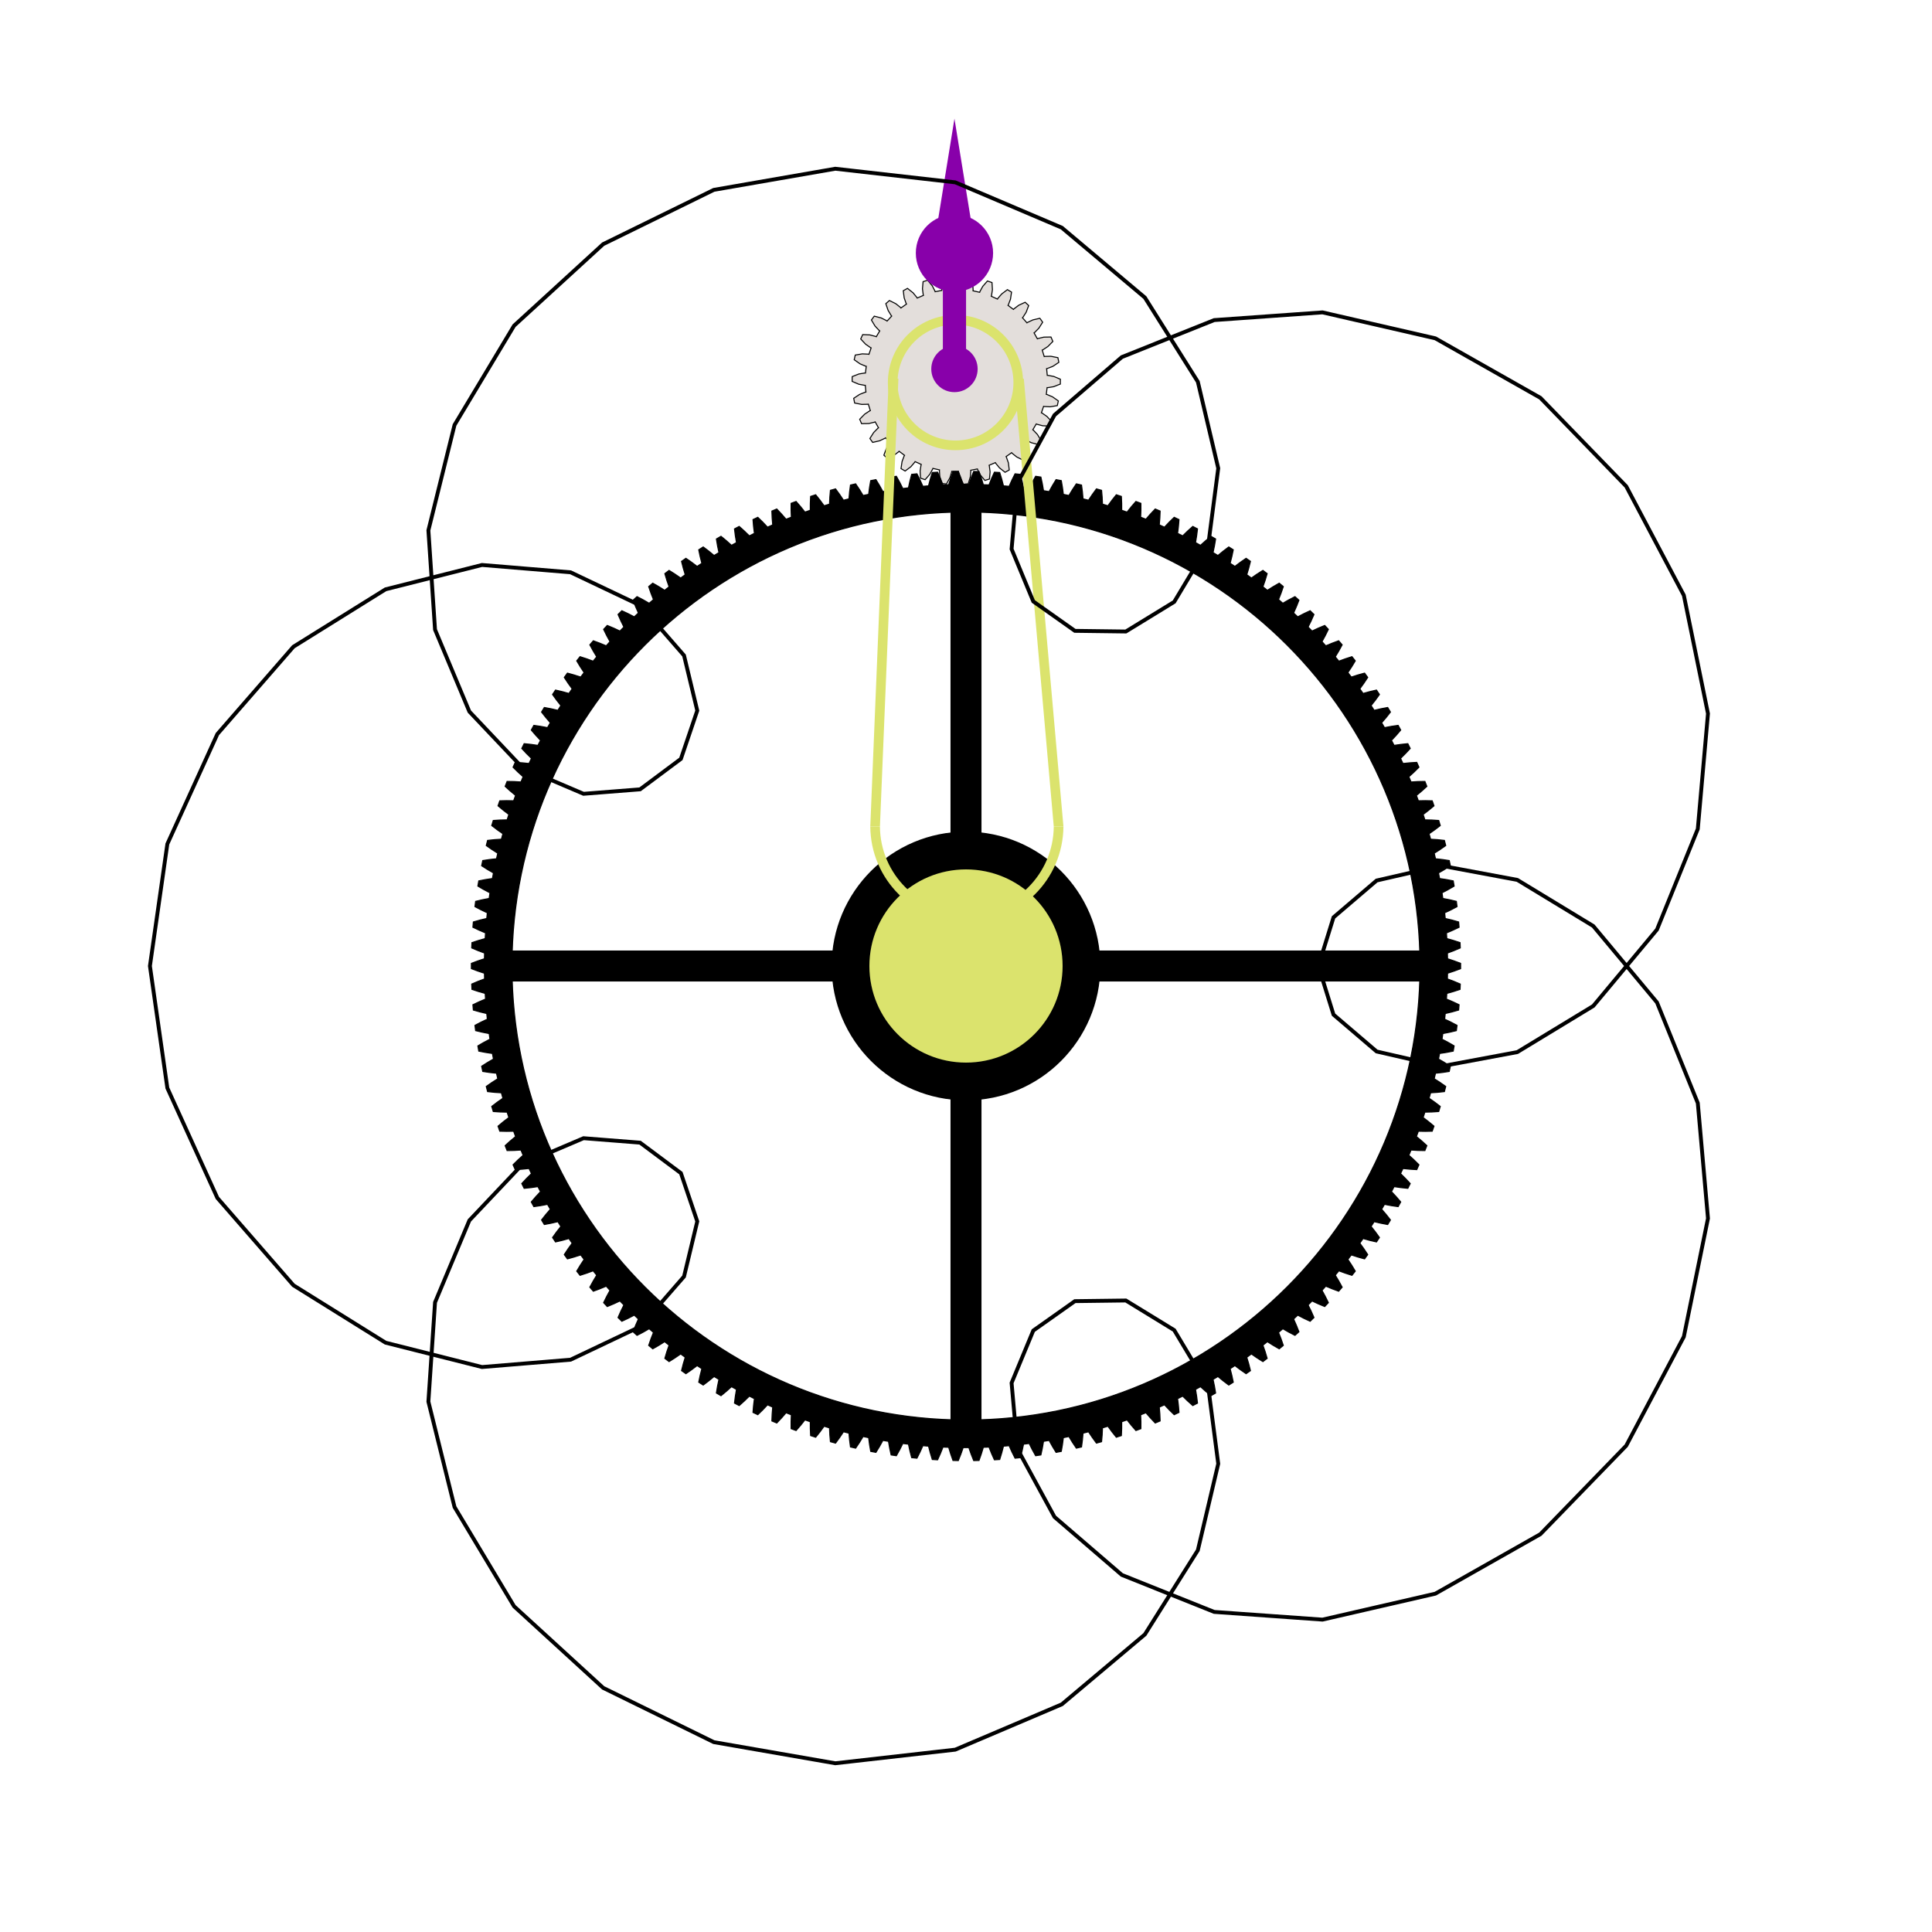
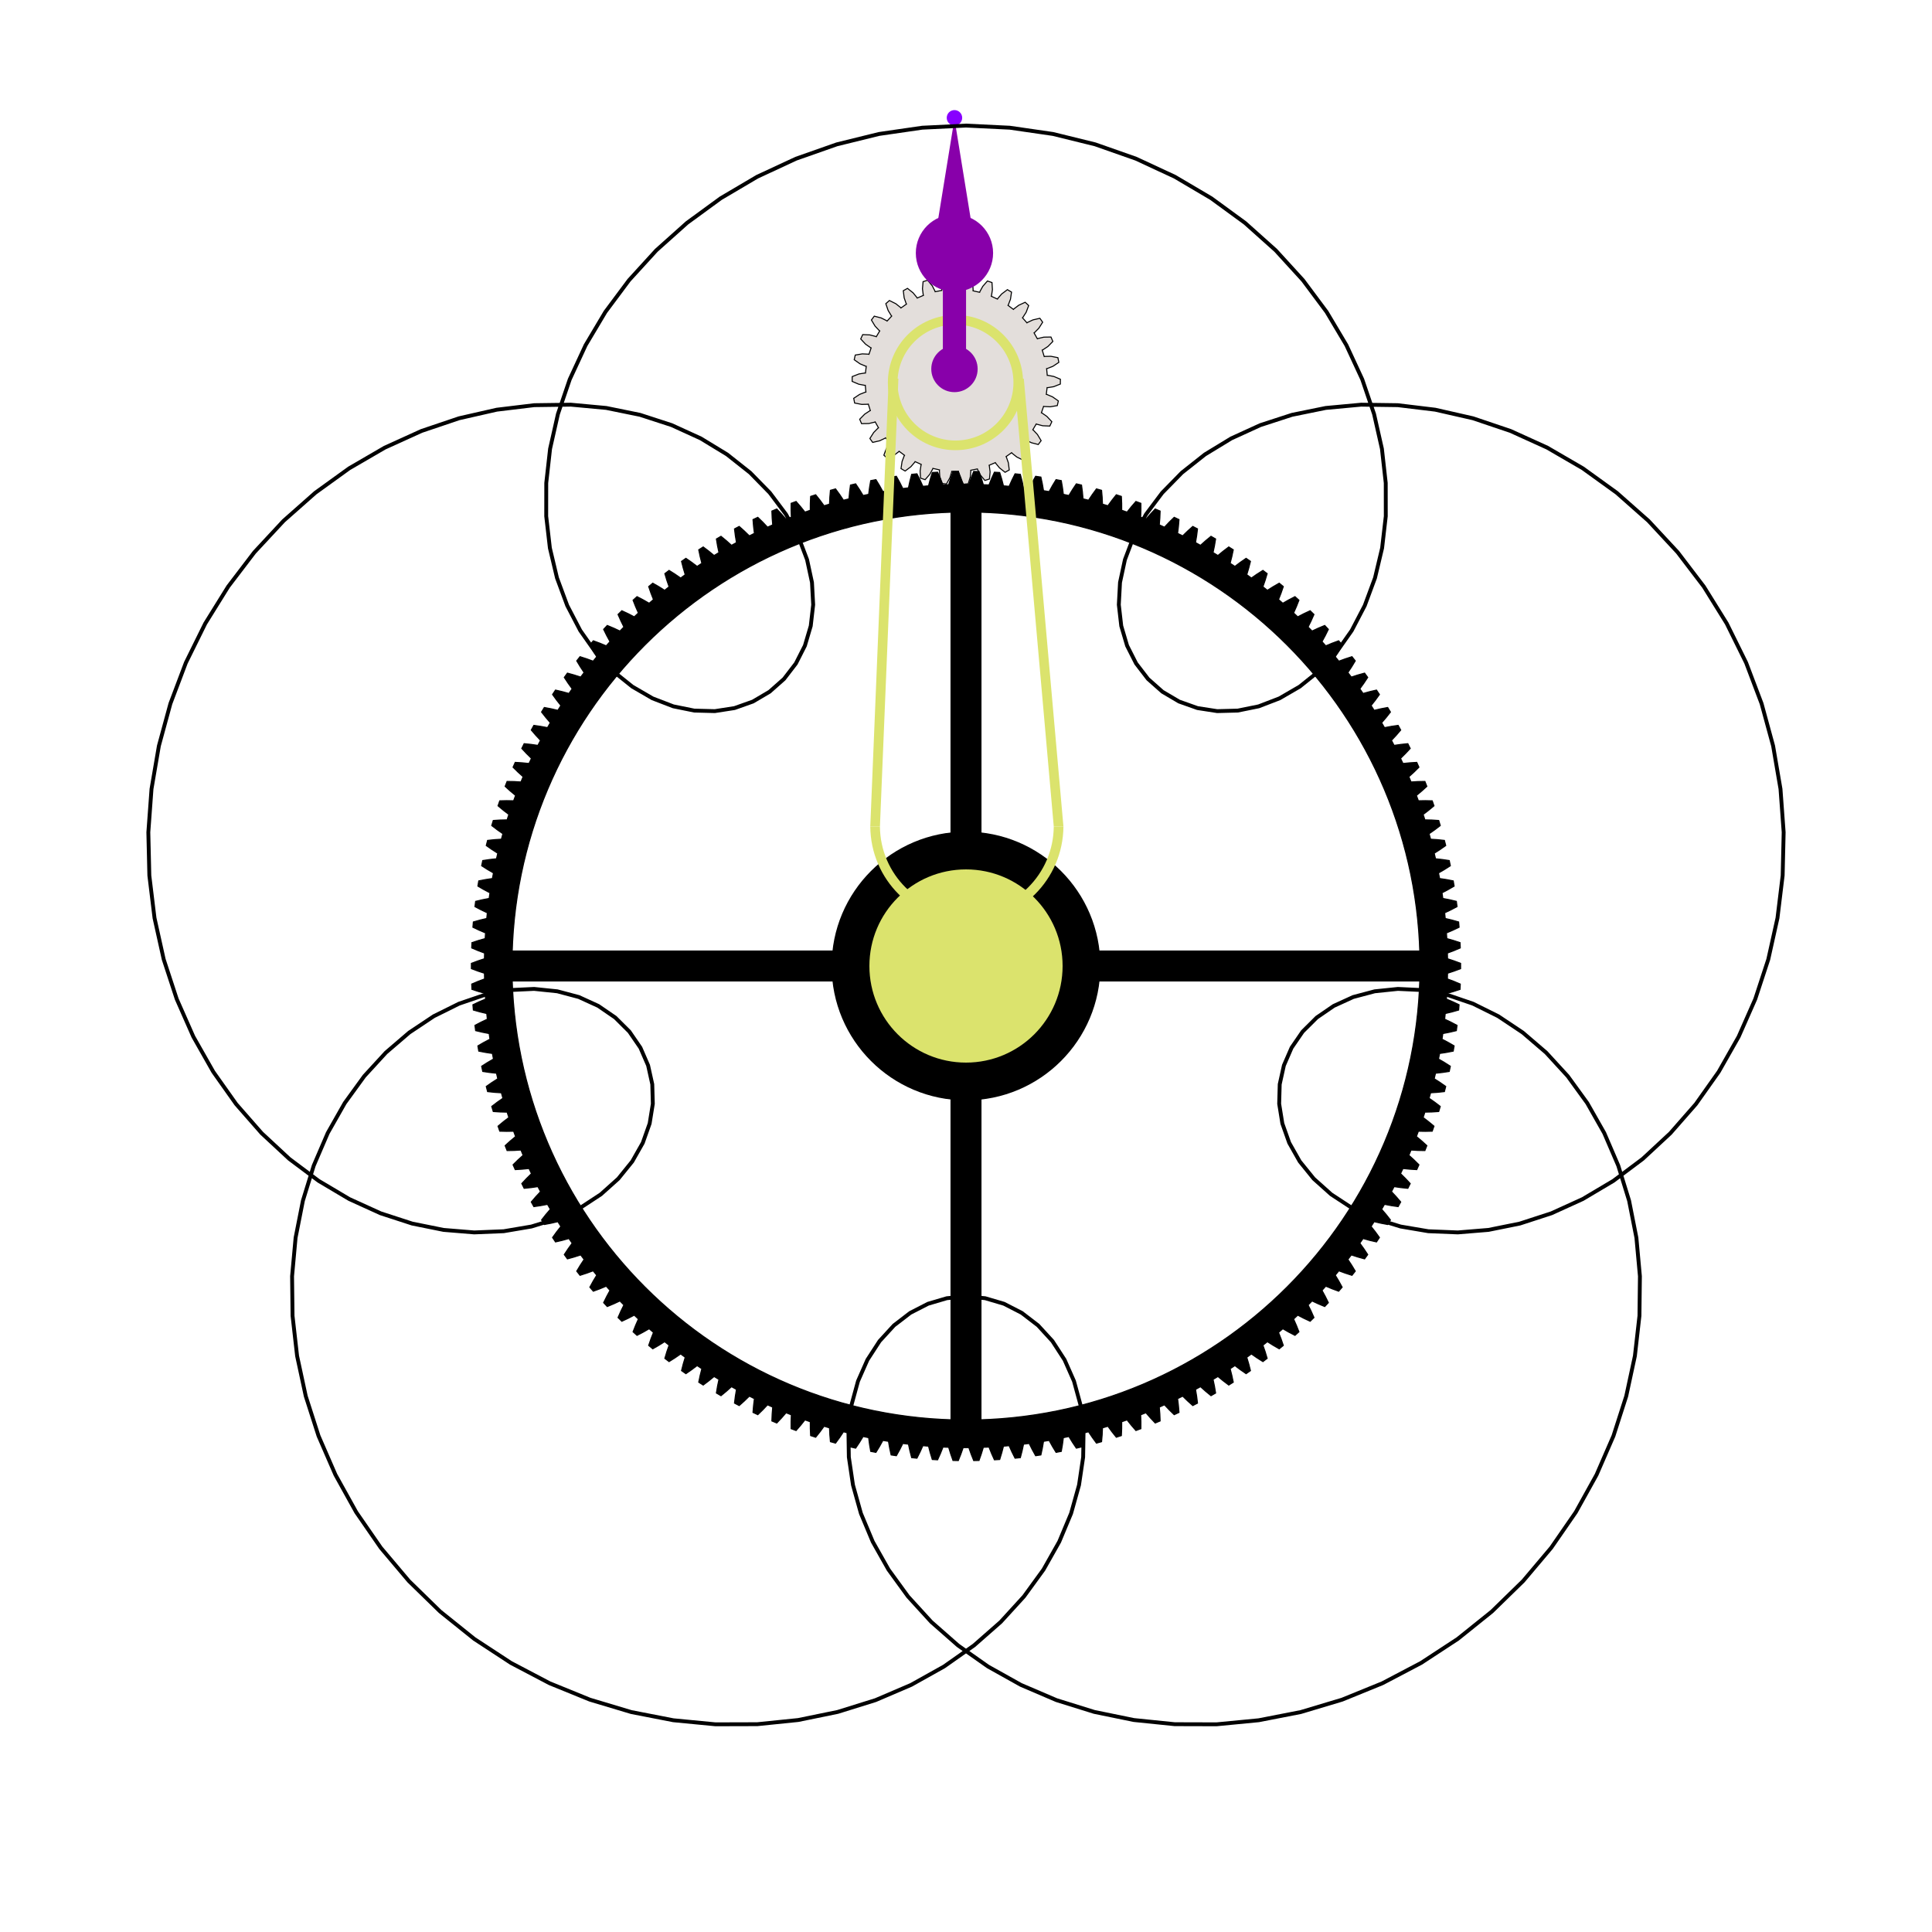
<svg xmlns="http://www.w3.org/2000/svg" id="watch" viewBox="0 0 500 500" version="1.1" height="500" width="500">
  <defs id="defs5123" />
  <g id="layer1">
    <g id="secondary_gear" transform="rotate(0.735,-7548.919,19341.042)" style="fill:#e3dedb">
      <path id="path5150" style="fill:#e3dedb;stroke:#000000;stroke-width:0.265" d="m 23.528,-1.585 0.16,-0.011 1.543,0.273 1.712,0.701 v 1.242 l -1.712,0.701 -1.543,0.273 -0.16,-0.011 -0.185,1.756 0.159,0.023 1.452,0.588 1.529,1.042 -0.258,1.215 -1.82,0.33 -1.566,-0.053 -0.155,-0.044 -0.546,1.68 0.151,0.055 1.298,0.877 1.279,1.337 -0.505,1.135 -1.849,-0.056 -1.521,-0.378 -0.142,-0.075 -0.883,1.529 0.136,0.085 1.087,1.128 0.973,1.574 -0.73,1.005 -1.797,-0.439 -1.409,-0.686 -0.123,-0.103 -1.182,1.312 0.115,0.112 0.829,1.329 0.624,1.741 -0.923,0.831 -1.667,-0.803 -1.236,-0.964 -0.099,-0.126 -1.429,1.038 0.09,0.133 0.535,1.473 0.249,1.833 -1.076,0.621 -1.463,-1.132 -1.008,-1.199 -0.071,-0.144 -1.613,0.718 0.06,0.149 0.217,1.552 -0.138,1.845 -1.181,0.384 -1.196,-1.411 -0.737,-1.383 -0.039,-0.156 -1.728,0.367 0.028,0.158 L 3.952,24.955 3.434,26.731 2.199,26.86 1.322,25.231 0.889,23.725 0.883,23.565 h -1.766 l -0.006,0.161 -0.433,1.506 -0.876,1.629 -1.235,-0.13 -0.519,-1.776 -0.111,-1.563 0.028,-0.158 -1.728,-0.367 -0.039,0.156 -0.737,1.383 -1.196,1.411 -1.181,-0.384 -0.138,-1.845 0.217,-1.552 0.06,-0.149 -1.613,-0.718 -0.071,0.144 -1.008,1.199 -1.463,1.132 -1.076,-0.621 0.249,-1.833 0.535,-1.473 0.09,-0.133 -1.429,-1.038 -0.099,0.126 -1.236,0.964 -1.667,0.803 -0.923,-0.831 0.624,-1.741 0.829,-1.329 0.115,-0.112 -1.182,-1.312 -0.123,0.103 -1.409,0.686 -1.797,0.439 -0.73,-1.005 0.973,-1.574 1.087,-1.128 0.136,-0.085 -0.883,-1.529 -0.142,0.075 -1.521,0.378 -1.849,0.056 -0.505,-1.135 1.279,-1.337 1.298,-0.877 0.151,-0.055 -0.546,-1.68 -0.155,0.044 -1.566,0.053 -1.82,-0.33 -0.258,-1.215 1.529,-1.042 1.452,-0.588 0.159,-0.023 -0.185,-1.756 -0.16,0.011 -1.543,-0.273 -1.712,-0.701 v -1.242 l 1.712,-0.701 1.543,-0.273 0.16,0.011 0.185,-1.756 -0.159,-0.023 -1.452,-0.588 -1.529,-1.042 0.258,-1.215 1.82,-0.33 1.566,0.053 0.155,0.044 0.546,-1.68 -0.151,-0.055 -1.298,-0.877 -1.279,-1.337 0.505,-1.135 1.849,0.056 1.521,0.378 0.142,0.075 0.883,-1.529 -0.136,-0.085 -1.087,-1.128 -0.973,-1.574 0.73,-1.005 1.797,0.439 1.409,0.686 0.123,0.103 1.182,-1.312 -0.115,-0.112 -0.829,-1.329 -0.624,-1.741 0.923,-0.831 1.667,0.803 1.236,0.964 0.099,0.126 1.429,-1.038 -0.09,-0.133 -0.535,-1.473 -0.249,-1.833 1.076,-0.621 1.463,1.132 1.008,1.199 0.071,0.144 1.613,-0.718 -0.06,-0.149 -0.217,-1.552 0.138,-1.845 1.181,-0.384 1.196,1.411 0.737,1.383 0.039,0.156 1.728,-0.367 -0.028,-0.158 0.111,-1.563 0.519,-1.776 1.235,-0.13 0.876,1.629 0.433,1.506 0.006,0.161 h 1.766 l 0.006,-0.161 0.433,-1.506 0.876,-1.629 1.235,0.13 0.519,1.776 0.111,1.563 -0.028,0.158 1.728,0.367 0.039,-0.156 0.737,-1.383 1.196,-1.411 1.181,0.384 0.138,1.845 -0.217,1.552 -0.06,0.149 1.613,0.718 0.071,-0.144 1.008,-1.199 1.463,-1.132 1.076,0.621 -0.249,1.833 -0.535,1.473 -0.09,0.133 1.429,1.038 0.099,-0.126 1.236,-0.964 1.667,-0.803 0.923,0.831 -0.624,1.741 -0.829,1.329 -0.115,0.112 1.182,1.312 0.123,-0.103 1.409,-0.686 1.797,-0.439 0.73,1.005 -0.973,1.574 -1.087,1.128 -0.136,0.085 0.883,1.529 0.142,-0.075 1.521,-0.378 1.849,-0.056 0.505,1.135 -1.279,1.337 -1.298,0.877 -0.151,0.055 0.546,1.68 0.155,-0.044 1.566,-0.053 1.82,0.33 0.258,1.215 -1.529,1.042 -1.452,0.588 -0.159,0.023 z" />
    </g>
    <g id="g5402">
      <path style="fill:#000000;fill-opacity:1;stroke:#000000;stroke-width:0.265" d="m 248.009,122.002 -1.379,0.029 -0.598,1.702 -0.52,1.703 -1.463,0.061 -0.66,-1.653 -0.738,-1.646 -1.376,0.086 -0.526,1.726 -0.448,1.723 -1.46,0.122 -0.729,-1.625 -0.807,-1.614 -1.371,0.144 -0.453,1.747 -0.376,1.74 -1.453,0.184 -0.796,-1.593 -0.873,-1.579 -1.364,0.202 -0.38,1.764 -0.302,1.755 -1.444,0.244 -0.862,-1.558 -0.939,-1.541 -1.354,0.258 -0.305,1.778 -0.228,1.766 -1.433,0.305 -0.927,-1.52 -1.003,-1.5 -1.343,0.315 -0.231,1.79 -0.154,1.774 -1.419,0.364 -0.99,-1.48 -1.065,-1.457 -1.328,0.371 -0.156,1.797 -0.08,1.779 -1.402,0.423 -1.051,-1.437 -1.124,-1.411 -1.311,0.426 -0.081,1.802 -0.005,1.78 -1.383,0.482 -1.11,-1.392 -1.183,-1.363 -1.292,0.481 -0.005,1.805 0.069,1.779 -1.362,0.539 -1.167,-1.345 -1.239,-1.312 -1.271,0.534 0.071,1.802 0.144,1.775 -1.338,0.596 -1.223,-1.294 -1.293,-1.259 -1.247,0.587 0.146,1.798 0.218,1.767 -1.312,0.651 -1.276,-1.242 -1.344,-1.204 -1.222,0.639 0.222,1.791 0.291,1.756 -1.284,0.706 -1.327,-1.188 -1.393,-1.147 -1.194,0.69 0.296,1.78 0.365,1.743 -1.253,0.759 -1.375,-1.131 -1.44,-1.087 -1.164,0.738 0.371,1.766 0.438,1.726 -1.22,0.811 -1.422,-1.072 -1.484,-1.026 -1.132,0.787 0.444,1.749 0.51,1.706 -1.185,0.861 -1.465,-1.012 -1.526,-0.963 -1.098,0.834 0.517,1.729 0.58,1.683 -1.148,0.909 -1.506,-0.949 -1.565,-0.898 -1.062,0.879 0.589,1.705 0.65,1.658 -1.108,0.957 -1.545,-0.886 -1.601,-0.831 -1.025,0.922 0.66,1.679 0.719,1.628 -1.068,1.003 -1.58,-0.82 -1.635,-0.764 -0.985,0.965 0.73,1.651 0.787,1.597 -1.025,1.046 -1.613,-0.753 -1.666,-0.695 -0.944,1.005 0.798,1.619 0.853,1.563 -0.98,1.089 -1.643,-0.685 -1.693,-0.624 -0.901,1.043 0.865,1.584 0.918,1.525 -0.933,1.129 -1.671,-0.615 -1.718,-0.553 -0.856,1.081 0.931,1.546 0.981,1.486 -0.886,1.167 -1.695,-0.545 -1.739,-0.481 -0.811,1.116 0.995,1.505 1.042,1.444 -0.836,1.203 -1.716,-0.473 -1.758,-0.408 -0.763,1.149 1.056,1.462 1.102,1.398 -0.784,1.237 -1.735,-0.402 -1.773,-0.333 -0.715,1.179 1.117,1.417 1.159,1.351 -0.732,1.269 -1.75,-0.329 -1.786,-0.259 -0.664,1.209 1.175,1.369 1.215,1.301 -0.679,1.298 -1.762,-0.255 -1.795,-0.184 -0.613,1.235 1.232,1.319 1.268,1.25 -0.624,1.325 -1.771,-0.181 -1.801,-0.109 -0.561,1.259 1.286,1.266 1.32,1.195 -0.568,1.35 -1.777,-0.106 -1.804,-0.033 -0.507,1.282 1.338,1.211 1.368,1.139 -0.511,1.373 -1.78,-0.032 -1.804,0.042 -0.453,1.302 1.387,1.154 1.415,1.081 -0.453,1.393 -1.78,0.042 -1.8,0.118 -0.398,1.32 1.434,1.095 1.459,1.02 -0.394,1.411 -1.777,0.117 -1.794,0.193 -0.343,1.336 1.479,1.034 1.5,0.959 -0.334,1.426 -1.77,0.192 -1.784,0.268 -0.287,1.349 1.521,0.971 1.539,0.895 -0.274,1.439 -1.761,0.265 -1.771,0.343 -0.23,1.359 1.56,0.906 1.576,0.83 -0.214,1.449 -1.748,0.338 -1.755,0.417 -0.173,1.368 1.597,0.84 1.609,0.763 -0.153,1.457 -1.732,0.412 -1.736,0.49 -0.115,1.374 1.63,0.773 1.639,0.695 -0.092,1.462 -1.714,0.484 -1.714,0.562 -0.058,1.378 1.661,0.704 1.667,0.625 -0.031,1.465 -1.691,0.556 -1.689,0.633 v 1.379 l 1.689,0.633 1.691,0.556 0.031,1.465 -1.667,0.625 -1.661,0.704 0.058,1.378 1.714,0.562 1.714,0.484 0.092,1.462 -1.639,0.695 -1.63,0.773 0.115,1.374 1.736,0.49 1.732,0.412 0.153,1.457 -1.609,0.763 -1.597,0.84 0.173,1.368 1.755,0.417 1.748,0.338 0.214,1.45 -1.576,0.829 -1.56,0.906 0.23,1.36 1.771,0.343 1.761,0.265 0.274,1.439 -1.539,0.895 -1.521,0.971 0.287,1.349 1.784,0.268 1.77,0.192 0.334,1.426 -1.5,0.959 -1.479,1.034 0.343,1.336 1.794,0.193 1.777,0.117 0.394,1.411 -1.459,1.02 -1.434,1.095 0.398,1.32 1.8,0.118 1.78,0.042 0.453,1.393 -1.415,1.081 -1.387,1.154 0.453,1.302 1.804,0.042 1.78,-0.032 0.511,1.373 -1.368,1.139 -1.338,1.211 0.507,1.282 1.804,-0.033 1.777,-0.106 0.568,1.35 -1.32,1.195 -1.286,1.266 0.561,1.259 1.801,-0.109 1.771,-0.181 0.624,1.326 -1.268,1.25 -1.232,1.319 0.613,1.235 1.795,-0.184 1.762,-0.255 0.679,1.298 -1.215,1.301 -1.175,1.369 0.664,1.209 1.786,-0.259 1.75,-0.329 0.732,1.269 -1.159,1.351 -1.117,1.417 0.715,1.179 1.773,-0.333 1.735,-0.402 0.784,1.237 -1.102,1.398 -1.056,1.462 0.763,1.149 1.758,-0.407 1.716,-0.474 0.836,1.202 -1.042,1.444 -0.995,1.505 0.811,1.116 1.739,-0.481 1.695,-0.545 0.886,1.167 -0.981,1.486 -0.931,1.546 0.856,1.081 1.718,-0.553 1.671,-0.615 0.933,1.129 -0.918,1.526 -0.865,1.584 0.901,1.043 1.693,-0.624 1.643,-0.685 0.98,1.088 -0.853,1.563 -0.798,1.619 0.944,1.005 1.666,-0.695 1.613,-0.753 1.025,1.046 -0.787,1.597 -0.73,1.651 0.985,0.965 1.635,-0.764 1.58,-0.82 1.068,1.003 -0.719,1.628 -0.66,1.679 1.025,0.922 1.601,-0.831 1.545,-0.886 1.108,0.958 -0.65,1.657 -0.589,1.705 1.062,0.879 1.565,-0.898 1.506,-0.949 1.148,0.909 -0.58,1.683 -0.517,1.729 1.098,0.834 1.526,-0.963 1.465,-1.012 1.185,0.861 -0.51,1.706 -0.444,1.749 1.132,0.787 1.484,-1.026 1.422,-1.072 1.22,0.811 -0.438,1.726 -0.371,1.766 1.164,0.738 1.44,-1.087 1.375,-1.131 1.253,0.759 -0.365,1.743 -0.296,1.78 1.194,0.69 1.393,-1.147 1.327,-1.188 1.284,0.706 -0.291,1.756 -0.222,1.791 1.222,0.639 1.344,-1.204 1.276,-1.242 1.312,0.651 -0.218,1.767 -0.146,1.798 1.247,0.587 1.293,-1.259 1.223,-1.294 1.338,0.596 -0.144,1.775 -0.071,1.803 1.271,0.534 1.239,-1.312 1.167,-1.345 1.362,0.54 -0.069,1.779 0.005,1.805 1.292,0.481 1.183,-1.363 1.11,-1.392 1.383,0.482 0.005,1.78 0.081,1.802 1.311,0.426 1.124,-1.411 1.051,-1.437 1.402,0.423 0.08,1.779 0.156,1.797 1.328,0.371 1.065,-1.457 0.99,-1.48 1.419,0.364 0.154,1.774 0.231,1.79 1.343,0.315 1.003,-1.5 0.927,-1.52 1.433,0.305 0.228,1.766 0.305,1.778 1.354,0.258 0.939,-1.541 0.862,-1.558 1.444,0.244 0.302,1.755 0.38,1.764 1.364,0.202 0.873,-1.579 0.796,-1.593 1.453,0.184 0.376,1.74 0.453,1.747 1.371,0.144 0.807,-1.614 0.729,-1.625 1.46,0.123 0.448,1.723 0.526,1.726 1.376,0.086 0.738,-1.646 0.66,-1.654 1.463,0.061 0.52,1.703 0.598,1.702 1.379,0.029 0.669,-1.676 0.59,-1.679 h 1.465 l 0.59,1.679 0.669,1.676 1.378,-0.029 0.598,-1.702 0.52,-1.703 1.463,-0.061 0.66,1.654 0.738,1.646 1.376,-0.086 0.526,-1.726 0.448,-1.723 1.46,-0.123 0.729,1.625 0.807,1.614 1.371,-0.144 0.453,-1.747 0.376,-1.74 1.453,-0.184 0.796,1.593 0.873,1.579 1.364,-0.202 0.38,-1.764 0.302,-1.755 1.444,-0.244 0.862,1.558 0.939,1.541 1.354,-0.258 0.305,-1.778 0.228,-1.766 1.433,-0.305 0.927,1.52 1.003,1.5 1.343,-0.315 0.231,-1.79 0.154,-1.774 1.419,-0.364 0.99,1.48 1.065,1.457 1.328,-0.371 0.156,-1.797 0.08,-1.779 1.402,-0.423 1.051,1.437 1.124,1.411 1.311,-0.426 0.081,-1.802 0.005,-1.78 1.383,-0.482 1.11,1.392 1.183,1.363 1.292,-0.481 0.005,-1.805 -0.069,-1.779 1.362,-0.54 1.167,1.345 1.239,1.312 1.271,-0.534 -0.071,-1.803 -0.144,-1.775 1.338,-0.596 1.222,1.294 1.293,1.259 1.247,-0.587 -0.146,-1.798 -0.218,-1.767 1.312,-0.651 1.276,1.242 1.344,1.204 1.222,-0.639 -0.222,-1.791 -0.291,-1.756 1.284,-0.706 1.327,1.188 1.393,1.147 1.194,-0.69 -0.296,-1.78 -0.365,-1.743 1.253,-0.759 1.375,1.131 1.44,1.087 1.164,-0.738 -0.371,-1.766 -0.438,-1.726 1.22,-0.811 1.422,1.072 1.484,1.026 1.132,-0.787 -0.444,-1.749 -0.51,-1.706 1.185,-0.861 1.465,1.012 1.526,0.963 1.098,-0.834 -0.517,-1.729 -0.58,-1.683 1.148,-0.909 1.506,0.949 1.565,0.898 1.062,-0.879 -0.589,-1.705 -0.65,-1.657 1.108,-0.958 1.545,0.886 1.601,0.831 1.025,-0.922 -0.66,-1.679 -0.719,-1.628 1.068,-1.003 1.58,0.82 1.635,0.764 0.985,-0.965 -0.73,-1.651 -0.787,-1.597 1.025,-1.046 1.613,0.753 1.665,0.695 0.944,-1.005 -0.798,-1.619 -0.853,-1.563 0.98,-1.088 1.643,0.685 1.693,0.624 0.901,-1.043 -0.865,-1.584 -0.918,-1.526 0.933,-1.129 1.671,0.615 1.718,0.553 0.856,-1.081 -0.931,-1.546 -0.981,-1.486 0.886,-1.167 1.695,0.545 1.739,0.481 0.811,-1.116 -0.995,-1.505 -1.042,-1.444 0.836,-1.202 1.716,0.474 1.758,0.407 0.763,-1.149 -1.056,-1.462 -1.102,-1.398 0.784,-1.237 1.735,0.402 1.774,0.333 0.714,-1.179 -1.117,-1.417 -1.159,-1.351 0.732,-1.269 1.75,0.329 1.786,0.259 0.664,-1.209 -1.175,-1.369 -1.215,-1.301 0.679,-1.298 1.762,0.255 1.795,0.184 0.613,-1.235 -1.232,-1.319 -1.268,-1.25 0.624,-1.326 1.771,0.181 1.801,0.109 0.561,-1.259 -1.286,-1.266 -1.32,-1.195 0.568,-1.35 1.777,0.106 1.804,0.033 0.507,-1.282 -1.337,-1.211 -1.369,-1.139 0.511,-1.373 1.78,0.032 1.804,-0.042 0.453,-1.302 -1.387,-1.154 -1.415,-1.081 0.453,-1.393 1.78,-0.042 1.8,-0.118 0.398,-1.32 -1.434,-1.095 -1.459,-1.02 0.394,-1.411 1.777,-0.117 1.794,-0.193 0.343,-1.336 -1.479,-1.034 -1.5,-0.959 0.334,-1.426 1.77,-0.192 1.784,-0.268 0.287,-1.349 -1.521,-0.971 -1.539,-0.895 0.274,-1.439 1.761,-0.265 1.771,-0.343 0.23,-1.36 -1.56,-0.906 -1.576,-0.829 0.214,-1.45 1.748,-0.338 1.755,-0.417 0.173,-1.368 -1.597,-0.84 -1.609,-0.763 0.153,-1.457 1.732,-0.412 1.736,-0.49 0.115,-1.374 -1.63,-0.773 -1.639,-0.695 0.092,-1.462 1.714,-0.484 1.714,-0.562 0.058,-1.378 -1.661,-0.704 -1.667,-0.625 0.031,-1.465 1.691,-0.556 1.689,-0.633 v -1.379 l -1.689,-0.633 -1.691,-0.556 -0.031,-1.465 1.667,-0.625 1.661,-0.704 -0.058,-1.378 -1.714,-0.562 -1.714,-0.484 -0.092,-1.462 1.639,-0.695 1.63,-0.773 -0.115,-1.374 -1.736,-0.49 -1.732,-0.412 -0.153,-1.457 1.609,-0.763 1.597,-0.84 -0.173,-1.368 -1.755,-0.417 -1.748,-0.338 -0.214,-1.449 1.576,-0.83 1.56,-0.906 -0.23,-1.359 -1.771,-0.343 -1.761,-0.265 -0.274,-1.439 1.539,-0.895 1.521,-0.971 -0.287,-1.349 -1.784,-0.268 -1.77,-0.192 -0.334,-1.426 1.5,-0.959 1.479,-1.034 -0.343,-1.336 -1.794,-0.193 -1.777,-0.117 -0.394,-1.411 1.459,-1.02 1.434,-1.095 -0.398,-1.32 -1.8,-0.118 -1.78,-0.042 -0.453,-1.393 1.415,-1.081 1.387,-1.154 -0.453,-1.302 -1.804,-0.042 -1.78,0.032 -0.511,-1.373 1.369,-1.139 1.337,-1.211 -0.507,-1.282 -1.804,0.033 -1.777,0.106 -0.568,-1.35 1.32,-1.195 1.286,-1.266 -0.561,-1.259 -1.801,0.109 -1.771,0.181 -0.624,-1.325 1.268,-1.25 1.232,-1.319 -0.613,-1.235 -1.795,0.184 -1.762,0.255 -0.679,-1.298 1.215,-1.301 1.175,-1.369 -0.664,-1.209 -1.786,0.259 -1.75,0.329 -0.732,-1.269 1.159,-1.351 1.117,-1.417 -0.714,-1.179 -1.774,0.333 -1.735,0.402 -0.784,-1.237 1.102,-1.398 1.056,-1.462 -0.763,-1.149 -1.758,0.408 -1.716,0.473 -0.836,-1.203 1.042,-1.444 0.995,-1.505 -0.811,-1.116 -1.739,0.481 -1.695,0.545 -0.886,-1.167 0.981,-1.486 0.931,-1.546 -0.856,-1.081 -1.718,0.553 -1.671,0.615 -0.933,-1.129 0.918,-1.525 0.865,-1.584 -0.901,-1.043 -1.693,0.624 -1.643,0.685 -0.98,-1.089 0.853,-1.563 0.798,-1.619 -0.944,-1.005 -1.665,0.695 -1.613,0.753 -1.025,-1.046 0.787,-1.597 0.73,-1.651 -0.985,-0.965 -1.635,0.764 -1.58,0.82 -1.068,-1.003 0.719,-1.628 0.66,-1.679 -1.025,-0.922 -1.601,0.831 -1.545,0.886 -1.108,-0.957 0.65,-1.658 0.589,-1.705 -1.062,-0.879 -1.565,0.898 -1.506,0.949 -1.148,-0.909 0.58,-1.683 0.517,-1.729 -1.098,-0.834 -1.526,0.963 -1.465,1.012 -1.185,-0.861 0.51,-1.706 0.444,-1.749 -1.132,-0.787 -1.484,1.026 -1.422,1.072 -1.22,-0.811 0.438,-1.726 0.371,-1.766 -1.164,-0.738 -1.44,1.087 -1.375,1.131 -1.253,-0.759 0.365,-1.743 0.296,-1.78 -1.194,-0.69 -1.393,1.147 -1.327,1.188 -1.284,-0.706 0.291,-1.756 0.222,-1.791 -1.222,-0.639 -1.344,1.204 -1.276,1.242 -1.312,-0.651 0.218,-1.767 0.146,-1.798 -1.247,-0.587 -1.293,1.259 -1.222,1.294 -1.338,-0.596 0.144,-1.775 0.071,-1.802 -1.271,-0.534 -1.239,1.312 -1.167,1.345 -1.362,-0.539 0.069,-1.779 -0.005,-1.805 -1.292,-0.481 -1.183,1.363 -1.11,1.392 -1.383,-0.482 -0.005,-1.78 -0.081,-1.802 -1.311,-0.426 -1.124,1.411 -1.051,1.437 -1.402,-0.423 -0.08,-1.779 -0.156,-1.797 -1.328,-0.371 -1.065,1.457 -0.99,1.48 -1.419,-0.364 -0.154,-1.774 -0.231,-1.79 -1.343,-0.315 -1.003,1.5 -0.927,1.52 -1.433,-0.305 -0.228,-1.766 -0.305,-1.778 -1.354,-0.258 -0.939,1.541 -0.862,1.558 -1.444,-0.244 -0.302,-1.755 -0.38,-1.764 -1.364,-0.202 -0.873,1.579 -0.796,1.593 -1.453,-0.184 -0.376,-1.74 -0.453,-1.747 -1.371,-0.144 -0.807,1.614 -0.729,1.625 -1.46,-0.122 -0.448,-1.723 -0.526,-1.726 -1.376,-0.086 -0.738,1.646 -0.66,1.653 -1.463,-0.061 -0.52,-1.703 -0.598,-1.702 -1.378,-0.029 -0.669,1.676 -0.59,1.679 h -1.465 l -0.59,-1.679 z m 1.992,10.498 A 117.5,117.5 0 0 1 367.5,250 117.5,117.5 0 0 1 250,367.5 117.5,117.5 0 0 1 132.5,250 117.5,117.5 0 0 1 250,132.5 Z" id="path5134" />
      <rect y="127.966" x="245.99" height="244.068" width="8.019" id="rect4487" style="fill:#000000;fill-opacity:1;stroke:none;stroke-width:0.305" />
      <rect transform="rotate(-90)" y="127.966" x="-254.009" height="244.068" width="8.019" id="rect4487-3" style="fill:#000000;fill-opacity:1;stroke:none;stroke-width:0.305" />
      <circle r="34.774" cy="250" cx="250" id="path4504" style="fill:#000000;fill-opacity:1;stroke:none;stroke-width:0.265" />
    </g>
    <g id="transmitter">
      <circle r="25" cy="250" cx="250" id="path5412" style="fill:#dbe36d;fill-opacity:1;stroke:none;stroke-width:0.347" />
      <path id="path5412-9" transform="scale(0.2645833)" d="M 851.258 808.395 A 94.488 94.488 0 0 0 945.715 902.254 A 94.488 94.488 0 0 0 1040.182 808.395 L 1030.723 808.395 A 85.039 85.039 0 0 1 945.715 892.805 A 85.039 85.039 0 0 1 860.697 808.395 L 851.258 808.395 z " style="fill:#dbe36d;fill-opacity:1;stroke:none;stroke-width:1.31" />
      <path id="path5522" d="m 225.229,213.888 4.769,-115.887 h 2.506 l -4.777,115.887 z" style="fill:#dbe36d;fill-rule:evenodd;stroke:none;stroke-width:0.265px;stroke-linecap:butt;stroke-linejoin:miter;stroke-opacity:1;fill-opacity:1" />
      <path id="path5524" d="M 275.215,213.888 264.961,98.001 h -2.494 l 10.245,115.887 z" style="fill:#dbe36d;fill-rule:evenodd;stroke:none;stroke-width:0.265px;stroke-linecap:butt;stroke-linejoin:miter;stroke-opacity:1;fill-opacity:1" />
      <path id="path5526" transform="scale(0.2645833)" d="M 934.6 308.055 A 66.142 66.142 0 0 0 868.457 374.197 A 66.142 66.142 0 0 0 934.6 440.338 A 66.142 66.142 0 0 0 1000.74 374.197 A 66.142 66.142 0 0 0 934.6 308.055 z M 934.6 317.504 A 56.693 56.693 0 0 1 991.293 374.197 A 56.693 56.693 0 0 1 934.6 430.889 A 56.693 56.693 0 0 1 877.906 374.197 A 56.693 56.693 0 0 1 934.6 317.504 z " style="fill:#dbe36d;fill-opacity:1;stroke:none;stroke-width:1.029" />
    </g>
    <g transform="translate(247.0129,95.48913)" id="hour_hand">
      <g id="g4511">
        <circle cy="0" cx="0" style="fill:#8800aa;fill-opacity:1;stroke:none;stroke-width:0.542" id="path4496" r="6" />
        <circle cx="0" style="fill:#8800aa;fill-opacity:1;stroke:none;stroke-width:1.085" id="path4496-3" cy="-30" r="10" />
        <rect style="fill:#8800aa;fill-opacity:1;stroke:none;stroke-width:0.529" id="rect4513" width="6" height="20" x="-3" y="-25" />
        <path d="M -4.466,-37.26 H 4.466 L -1.6e-6,-64.777 Z" style="fill:#8800aa;fill-opacity:1;stroke:none;stroke-width:0.337" id="path4535" />
+         <circle cx="0" style="fill:#8800ff;fill-opacity:1;stroke:none;stroke-width:1.085" id="bubble" cy="-65" r="2" />
      </g>
    </g>
  </g>
-   <path stroke="black" fill="transparent" d="M 341.2 250 L 345.115 237.406 L 356.27 227.878 L 372.975 224.042 L 392.682 227.72 L 412.341 239.66 L 428.828 259.43 L 439.388 285.473 L 442.024 315.321 L 435.777 345.938 L 420.864 374.14 L 398.651 397.038 L 371.463 412.441 L 342.261 419.157 L 314.229 417.161 L 290.332 407.59 L 272.902 392.584 L 263.314 374.978 L 261.799 357.905 L 267.415 344.351 L 278.182 336.736 L 291.369 336.568 L 303.879 344.232 L 312.689 358.935 L 315.281 378.814 L 310 401.2 L 296.293 422.989 L 274.788 441.081 L 247.215 452.811 L 216.166 456.331 L 184.736 450.863 L 156.094 436.813 L 133.044 415.715 L 117.632 390.018 L 110.868 362.741 L 112.586 337.056 L 121.472 315.842 L 135.254 301.283 L 151.023 294.566 L 165.648 295.719 L 176.218 303.606 L 180.453 316.096 L 177.029 330.361 L 165.769 343.283 L 147.663 351.891 L 124.741 353.787 L 99.783 347.484 L 75.931 332.622 L 56.254 310.023 L 43.312 281.581 L 38.8 250 L 43.312 218.419 L 56.254 189.977 L 75.931 167.378 L 99.783 152.516 L 124.741 146.213 L 147.663 148.109 L 165.769 156.717 L 177.029 169.639 L 180.453 183.904 L 176.218 196.394 L 165.648 204.281 L 151.023 205.434 L 135.254 198.717 L 121.472 184.158 L 112.586 162.944 L 110.868 137.259 L 117.632 109.982 L 133.044 84.285 L 156.094 63.187 L 184.736 49.137 L 216.166 43.669 L 247.215 47.189 L 274.788 58.919 L 296.293 77.011 L 310 98.8 L 315.281 121.186 L 312.689 141.065 L 303.879 155.768 L 291.369 163.432 L 278.182 163.264 L 267.415 155.649 L 261.799 142.095 L 263.314 125.022 L 272.902 107.416 L 290.332 92.41 L 314.229 82.839 L 342.261 80.843 L 371.463 87.559 L 398.651 102.962 L 420.864 125.86 L 435.777 154.062 L 442.024 184.679 L 439.388 214.527 L 428.828 240.57 L 412.341 260.34 L 392.682 272.28 L 372.975 275.958 L 356.27 272.122 L 345.115 262.594 Z" id="epitrochoid" />
+   <path stroke="black" fill="transparent" d="M 250.00 32.50 L 261.32 33.05 L 272.51 34.67 L 283.44 37.36 L 293.99 41.07 L 304.04 45.74 L 313.48 51.31 L 322.21 57.69 L 330.15 64.79 L 337.20 72.51 L 343.32 80.72 L 348.44 89.32 L 352.55 98.18 L 355.61 107.16 L 357.64 116.15 L 358.63 125.00 L 358.64 133.60 L 357.69 141.83 L 355.85 149.57 L 353.20 156.72 L 349.83 163.18 L 345.82 168.88 L 341.29 173.74 L 336.35 177.70 L 331.13 180.73 L 325.75 182.80 L 320.33 183.90 L 315.01 184.04 L 309.91 183.25 L 305.15 181.56 L 300.84 179.02 L 297.10 175.71 L 294.02 171.70 L 291.69 167.10 L 290.18 161.99 L 289.55 156.50 L 289.86 150.74 L 291.13 144.84 L 293.37 138.92 L 296.59 133.11 L 300.77 127.54 L 305.87 122.33 L 311.85 117.60 L 318.65 113.46 L 326.18 110.02 L 334.36 107.36 L 343.09 105.58 L 352.26 104.73 L 361.75 104.86 L 371.44 106.03 L 381.20 108.25 L 390.91 111.53 L 400.42 115.85 L 409.63 121.20 L 418.40 127.53 L 426.61 134.79 L 434.16 142.91 L 440.94 151.80 L 446.88 161.36 L 451.89 171.50 L 455.90 182.10 L 458.88 193.03 L 460.79 204.18 L 461.61 215.40 L 461.35 226.58 L 460.01 237.59 L 457.63 248.29 L 454.26 258.56 L 449.96 268.30 L 444.80 277.39 L 438.88 285.75 L 432.28 293.28 L 425.13 299.92 L 417.53 305.61 L 409.61 310.31 L 401.50 314.00 L 393.32 316.66 L 385.20 318.30 L 377.27 318.95 L 369.65 318.64 L 362.46 317.42 L 355.81 315.37 L 349.79 312.56 L 344.50 309.09 L 340.00 305.06 L 336.37 300.58 L 333.65 295.77 L 331.87 290.76 L 331.05 285.66 L 331.19 280.61 L 332.27 275.73 L 334.26 271.15 L 337.12 266.98 L 340.78 263.34 L 345.17 260.33 L 350.20 258.03 L 355.77 256.55 L 361.77 255.93 L 368.09 256.23 L 374.61 257.50 L 381.20 259.75 L 387.73 262.99 L 394.08 267.22 L 400.12 272.40 L 405.72 278.50 L 410.77 285.46 L 415.17 293.21 L 418.81 301.67 L 421.61 310.74 L 423.50 320.32 L 424.41 330.29 L 424.29 340.53 L 423.11 350.92 L 420.87 361.32 L 417.56 371.62 L 413.19 381.67 L 407.81 391.36 L 401.45 400.56 L 394.19 409.16 L 386.09 417.06 L 377.26 424.15 L 367.78 430.36 L 357.77 435.62 L 347.34 439.87 L 336.63 443.08 L 325.75 445.20 L 314.84 446.25 L 304.02 446.22 L 293.43 445.14 L 283.19 443.04 L 273.41 439.99 L 264.21 436.05 L 255.69 431.29 L 247.93 425.83 L 241.01 419.75 L 235.00 413.17 L 229.94 406.21 L 225.87 399.00 L 222.80 391.66 L 220.75 384.32 L 219.68 377.10 L 219.57 370.14 L 220.38 363.55 L 222.05 357.44 L 224.49 351.92 L 227.63 347.08 L 231.36 343.01 L 235.58 339.77 L 240.18 337.41 L 245.03 335.98 L 250.00 335.50 L 254.97 335.98 L 259.82 337.41 L 264.42 339.77 L 268.64 343.01 L 272.37 347.08 L 275.51 351.92 L 277.95 357.44 L 279.62 363.55 L 280.43 370.14 L 280.32 377.10 L 279.25 384.32 L 277.20 391.66 L 274.13 399.00 L 270.06 406.21 L 265.00 413.17 L 258.99 419.75 L 252.07 425.83 L 244.31 431.29 L 235.79 436.05 L 226.59 439.99 L 216.81 443.04 L 206.57 445.14 L 195.98 446.22 L 185.16 446.25 L 174.25 445.20 L 163.37 443.08 L 152.66 439.87 L 142.23 435.62 L 132.22 430.36 L 122.74 424.15 L 113.91 417.06 L 105.81 409.16 L 98.55 400.56 L 92.19 391.36 L 86.81 381.67 L 82.44 371.62 L 79.13 361.32 L 76.89 350.92 L 75.71 340.53 L 75.59 330.29 L 76.50 320.32 L 78.39 310.74 L 81.19 301.67 L 84.83 293.21 L 89.23 285.46 L 94.28 278.50 L 99.88 272.40 L 105.92 267.22 L 112.27 262.99 L 118.80 259.75 L 125.39 257.50 L 131.91 256.23 L 138.23 255.93 L 144.23 256.55 L 149.80 258.03 L 154.83 260.33 L 159.22 263.34 L 162.88 266.98 L 165.74 271.15 L 167.73 275.73 L 168.81 280.61 L 168.95 285.66 L 168.13 290.76 L 166.35 295.78 L 163.63 300.58 L 160.00 305.06 L 155.50 309.09 L 150.21 312.56 L 144.19 315.37 L 137.54 317.42 L 130.35 318.64 L 122.73 318.95 L 114.80 318.30 L 106.68 316.66 L 98.50 314.00 L 90.39 310.31 L 82.47 305.61 L 74.87 299.92 L 67.72 293.28 L 61.12 285.75 L 55.20 277.39 L 50.04 268.30 L 45.74 258.56 L 42.37 248.29 L 39.99 237.59 L 38.65 226.58 L 38.39 215.40 L 39.21 204.18 L 41.12 193.03 L 44.10 182.10 L 48.11 171.50 L 53.12 161.36 L 59.06 151.80 L 65.84 142.91 L 73.39 134.79 L 81.60 127.53 L 90.37 121.20 L 99.58 115.85 L 109.09 111.53 L 118.80 108.25 L 128.56 106.03 L 138.25 104.86 L 147.74 104.73 L 156.91 105.58 L 165.64 107.36 L 173.82 110.02 L 181.35 113.46 L 188.15 117.60 L 194.13 122.33 L 199.23 127.54 L 203.41 133.11 L 206.63 138.92 L 208.87 144.84 L 210.14 150.74 L 210.45 156.50 L 209.82 161.99 L 208.31 167.10 L 205.98 171.70 L 202.90 175.71 L 199.16 179.02 L 194.85 181.56 L 190.09 183.25 L 184.99 184.04 L 179.67 183.90 L 174.25 182.80 L 168.87 180.73 L 163.65 177.70 L 158.71 173.74 L 154.18 168.88 L 150.17 163.18 L 146.80 156.72 L 144.15 149.57 L 142.31 141.83 L 141.36 133.60 L 141.37 125.00 L 142.36 116.15 L 144.39 107.16 L 147.45 98.18 L 151.56 89.32 L 156.68 80.72 L 162.80 72.51 L 169.85 64.79 L 177.79 57.69 L 186.52 51.31 L 195.96 45.74 L 206.01 41.07 L 216.56 37.36 L 227.49 34.67 L 238.68 33.05 Z" id="epitrochoid" />
</svg>
